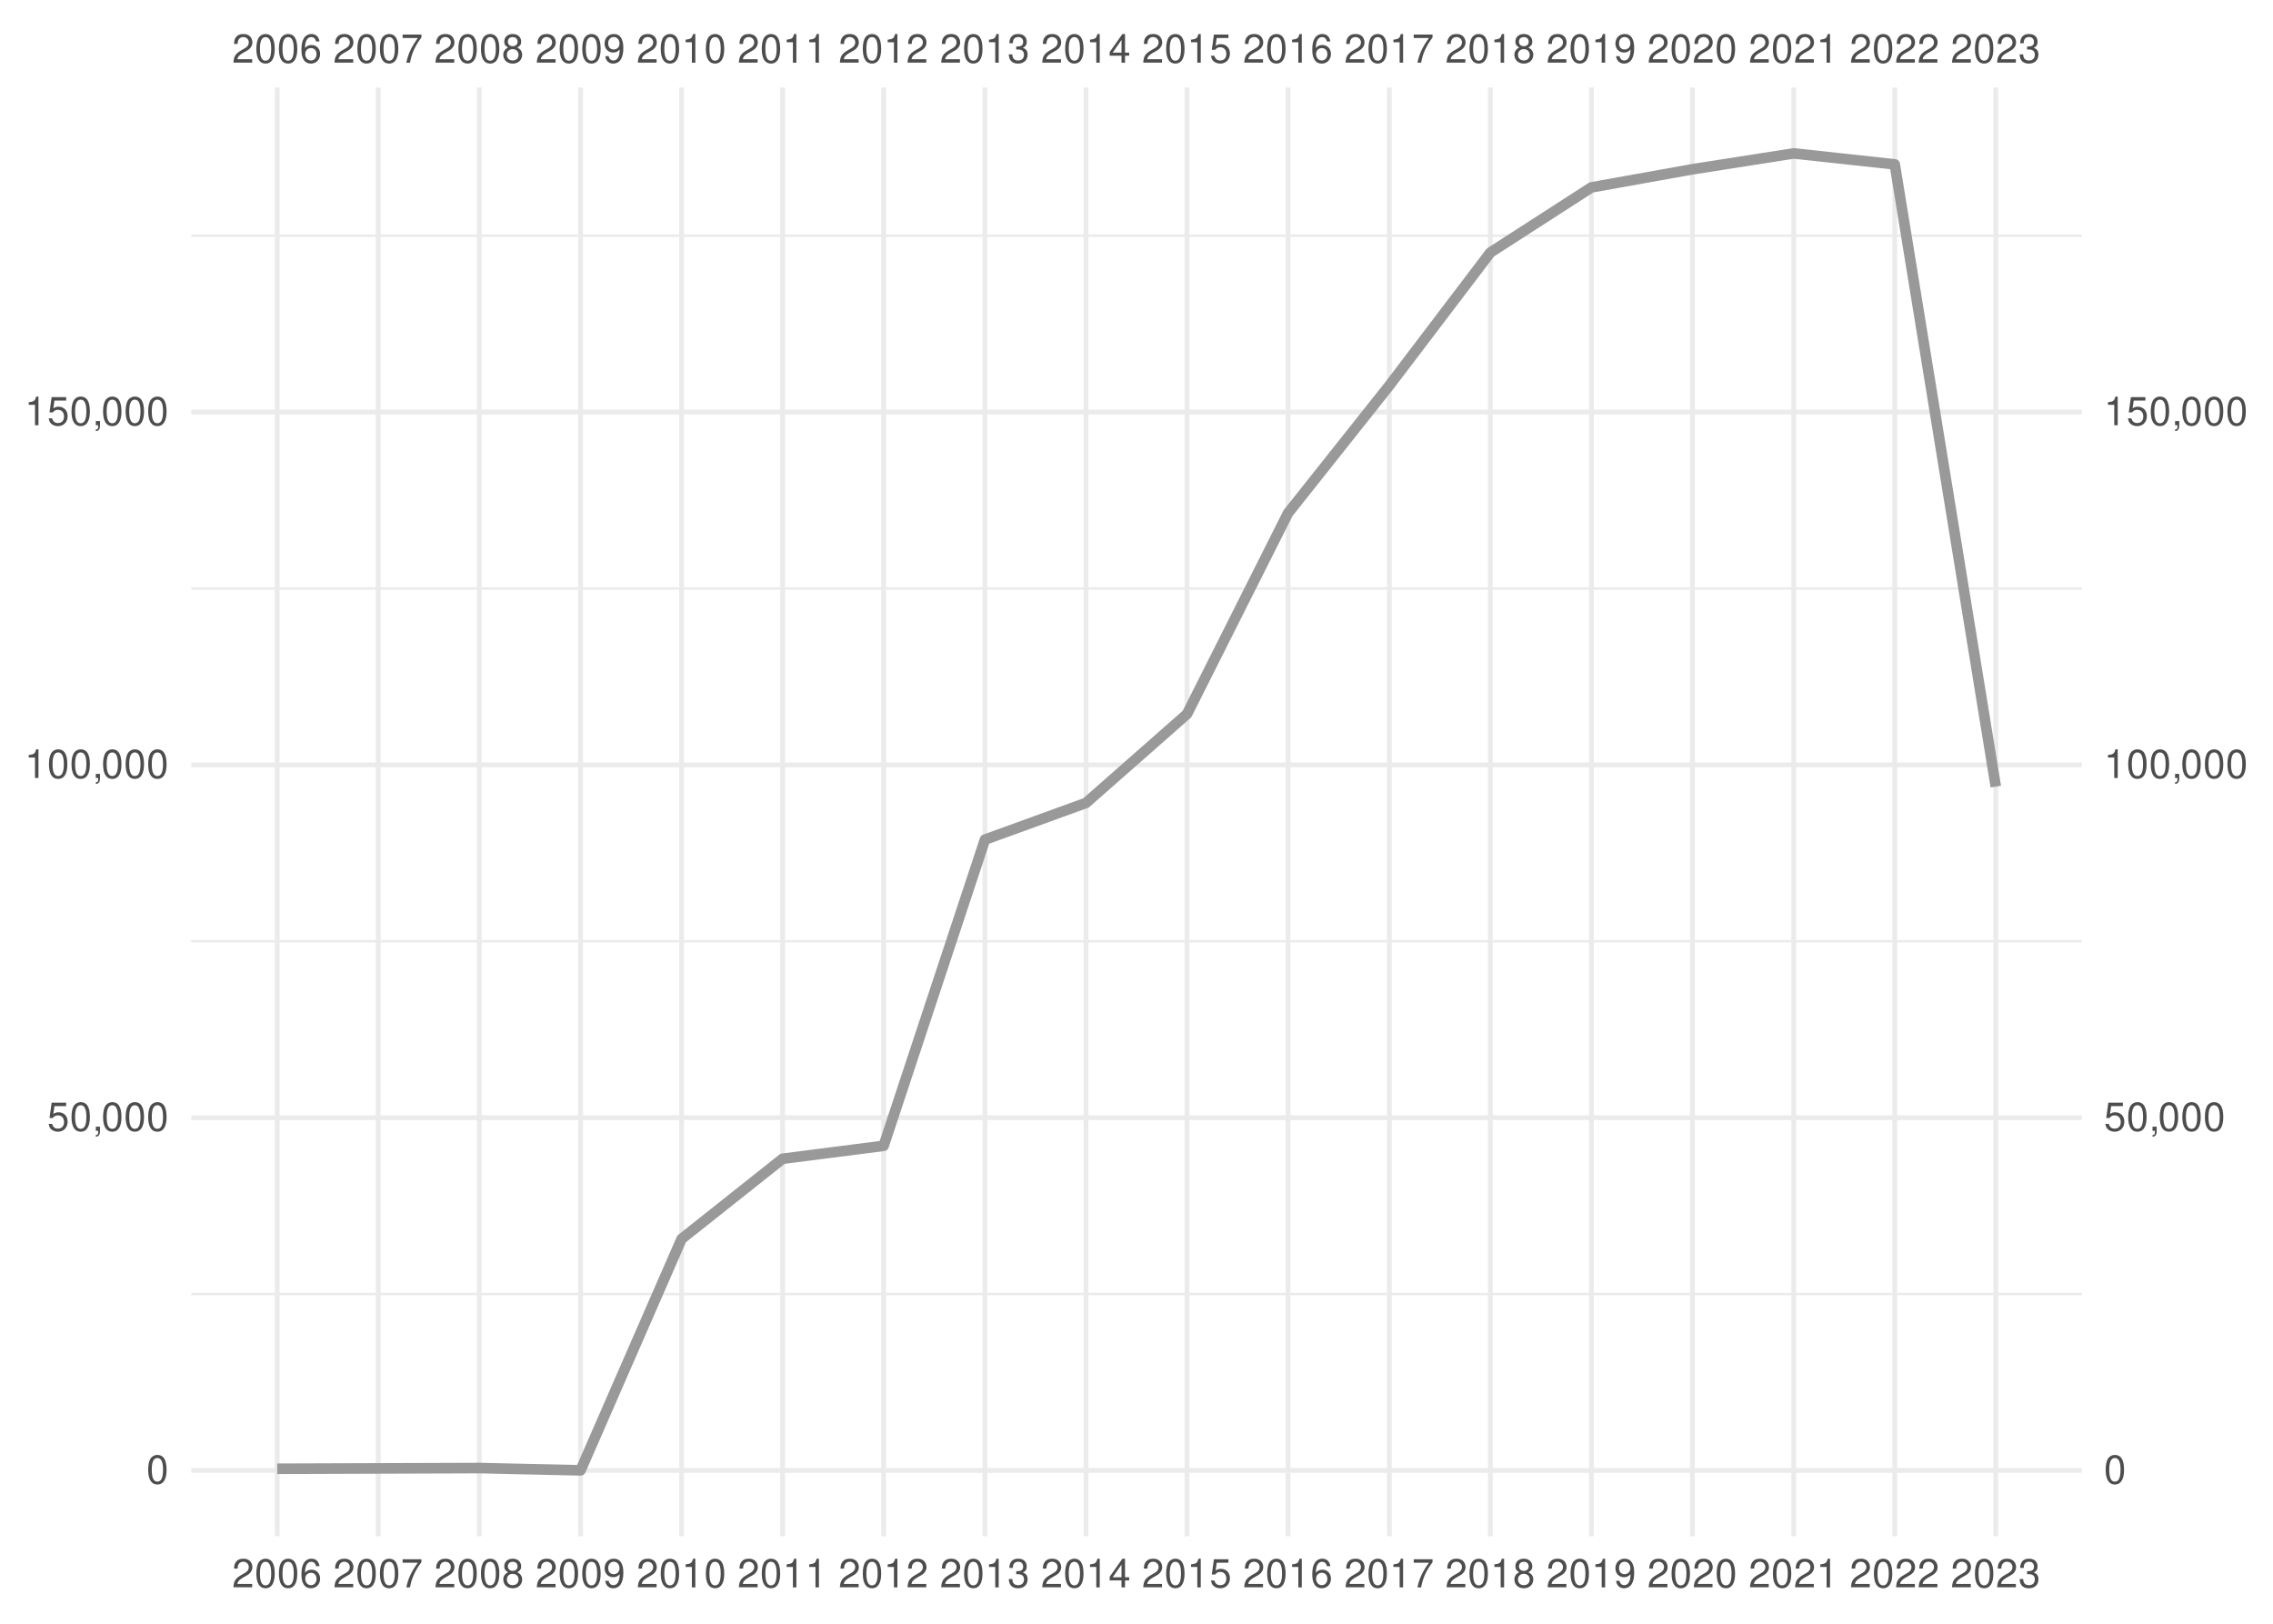
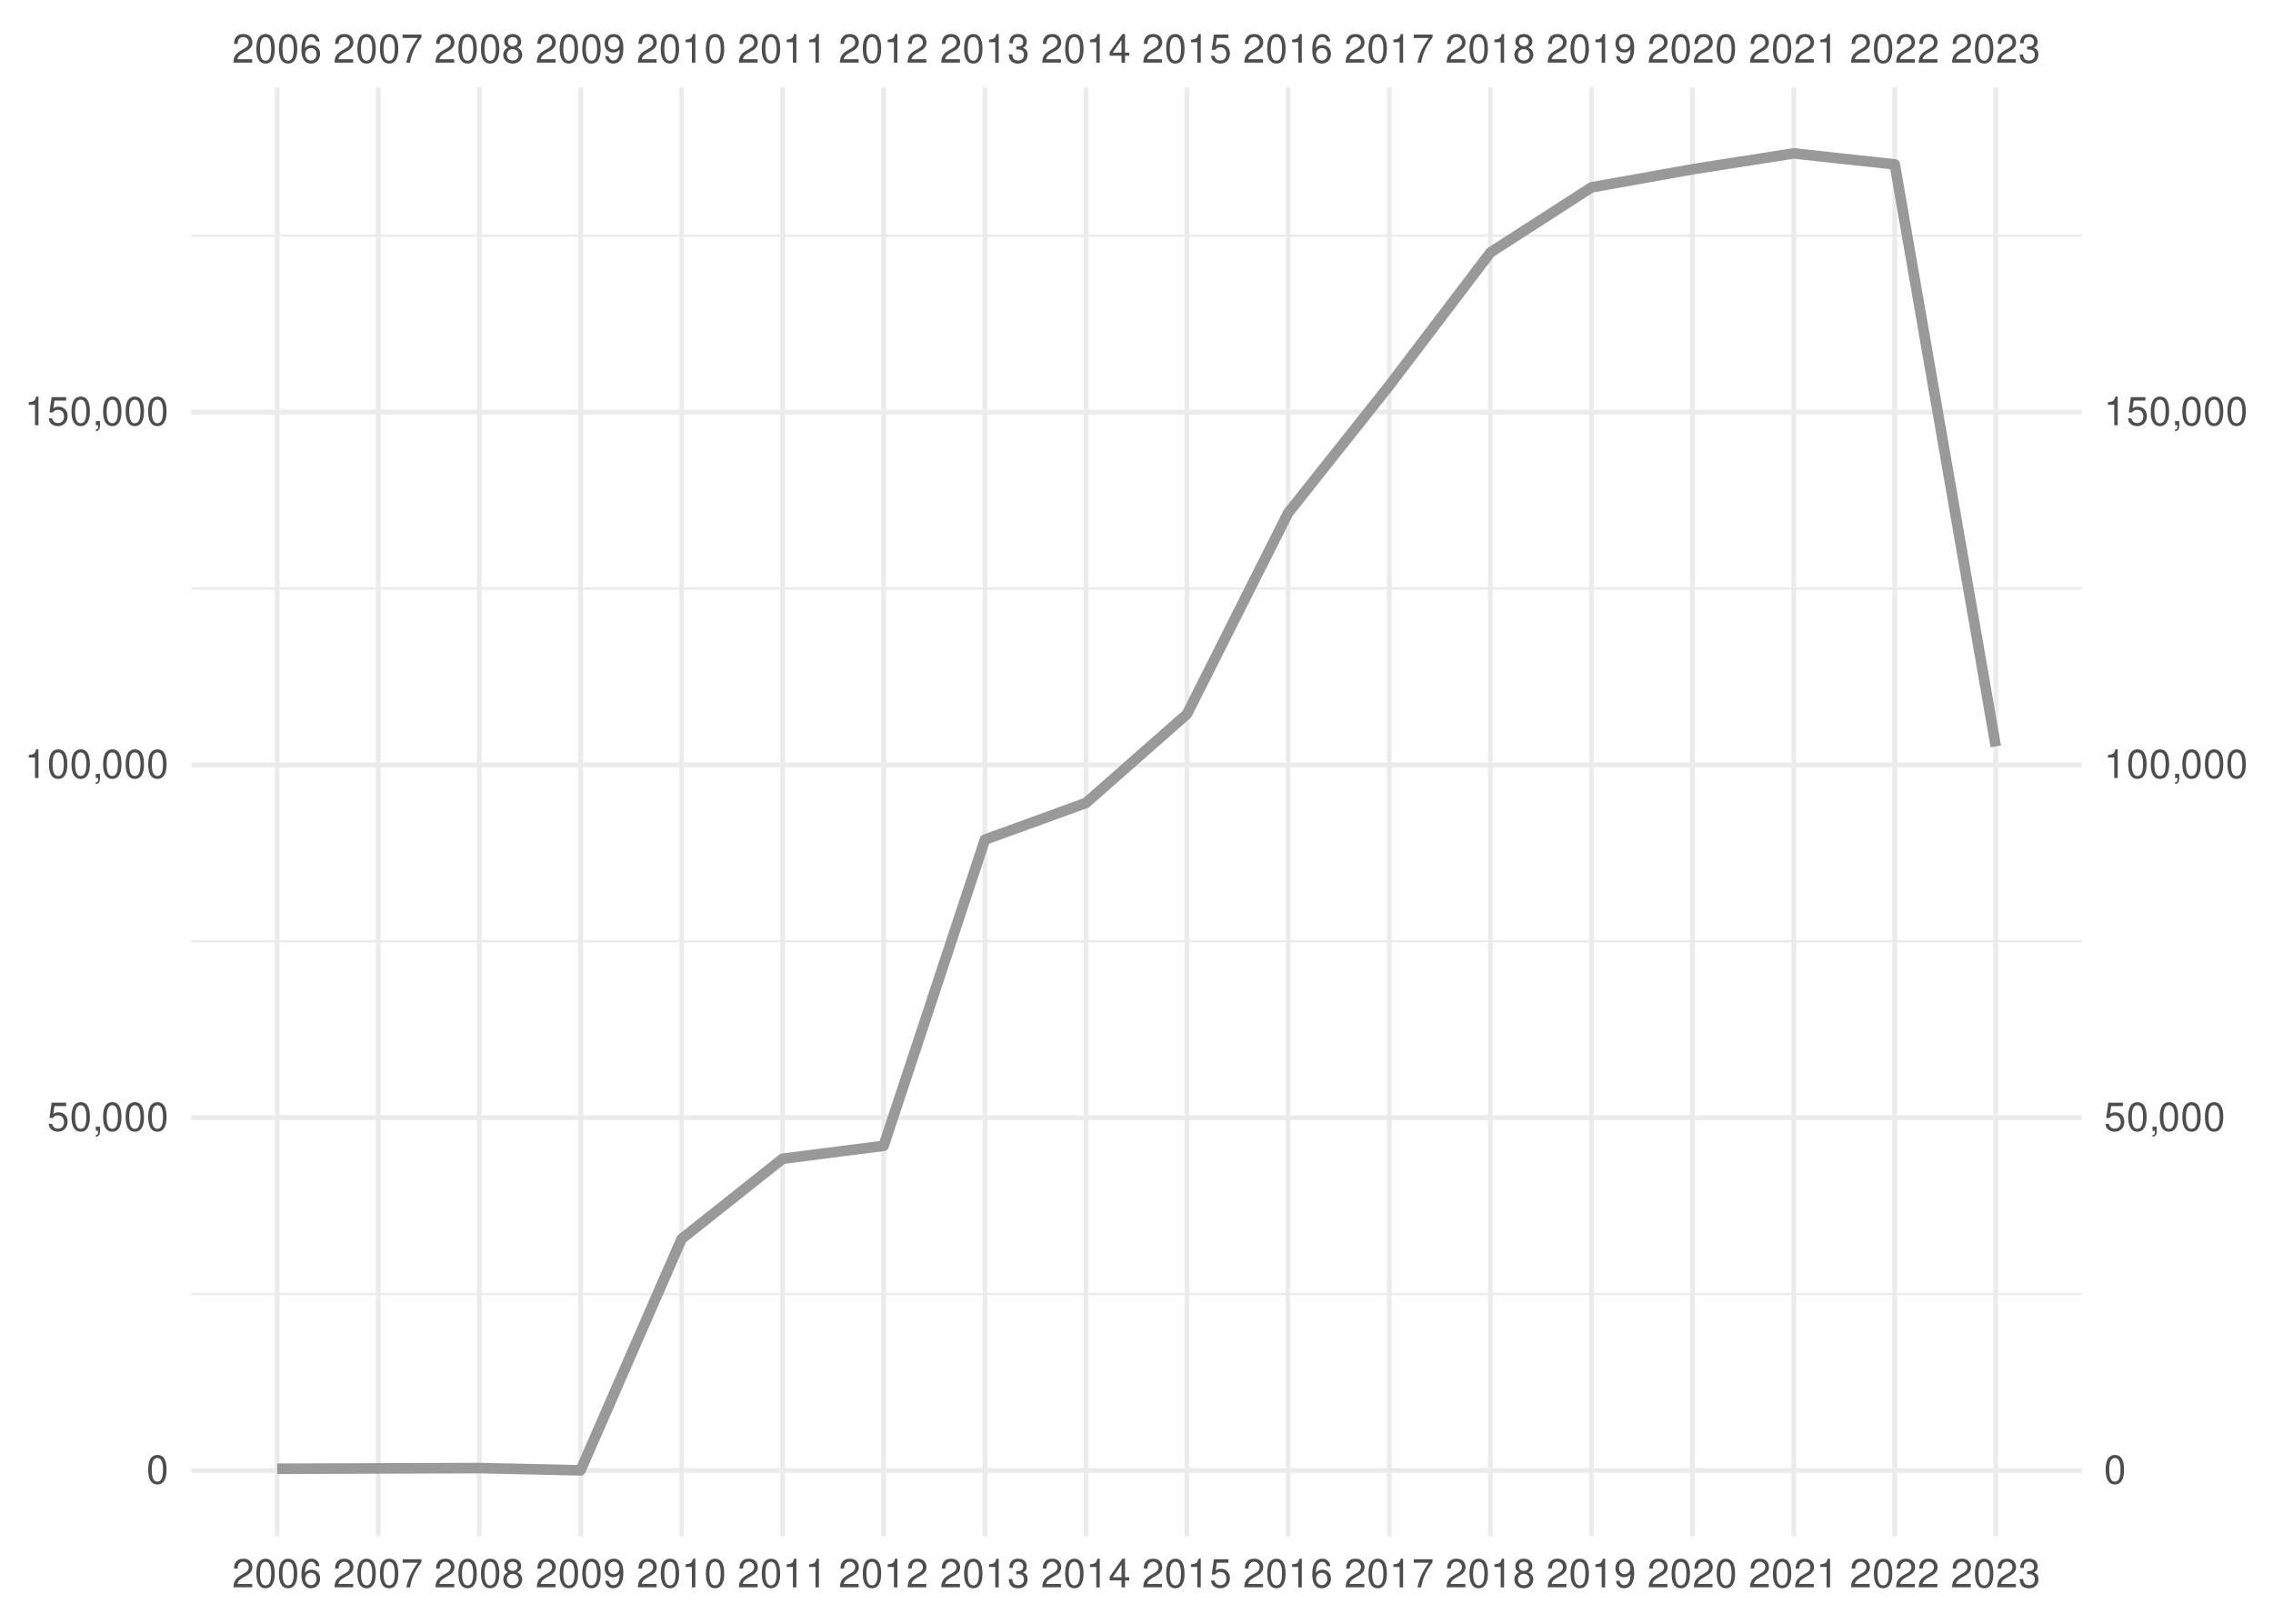
<svg xmlns="http://www.w3.org/2000/svg" xmlns:xlink="http://www.w3.org/1999/xlink" width="504pt" height="360pt" viewBox="0 0 504 360" version="1.1">
  <defs>
    <g>
      <symbol overflow="visible" id="glyph0-0">
        <path style="stroke:none;" d="" />
      </symbol>
      <symbol overflow="visible" id="glyph0-1">
        <path style="stroke:none;" d="M 4.453 -0.766 L 1.172 -0.766 C 1.25 -1.297 1.531 -1.625 2.297 -2.094 L 3.172 -2.594 C 4.047 -3.062 4.5 -3.719 4.5 -4.5 C 4.5 -5.031 4.281 -5.531 3.922 -5.875 C 3.547 -6.203 3.094 -6.359 2.5 -6.359 C 1.703 -6.359 1.125 -6.078 0.781 -5.531 C 0.547 -5.203 0.453 -4.797 0.438 -4.156 L 1.219 -4.156 C 1.234 -4.594 1.297 -4.844 1.406 -5.062 C 1.594 -5.438 2 -5.688 2.469 -5.688 C 3.172 -5.688 3.703 -5.172 3.703 -4.484 C 3.703 -3.969 3.406 -3.531 2.859 -3.219 L 2.047 -2.75 C 0.75 -2 0.375 -1.406 0.297 -0.016 L 4.453 -0.016 Z M 4.453 -0.766 " />
      </symbol>
      <symbol overflow="visible" id="glyph0-2">
        <path style="stroke:none;" d="M 2.422 -6.359 C 1.844 -6.359 1.312 -6.094 0.984 -5.672 C 0.578 -5.109 0.375 -4.25 0.375 -3.078 C 0.375 -0.938 1.078 0.203 2.422 0.203 C 3.734 0.203 4.453 -0.938 4.453 -3.031 C 4.453 -4.25 4.266 -5.078 3.859 -5.672 C 3.531 -6.109 3.016 -6.359 2.422 -6.359 Z M 2.422 -5.672 C 3.25 -5.672 3.672 -4.828 3.672 -3.094 C 3.672 -1.281 3.266 -0.438 2.406 -0.438 C 1.578 -0.438 1.172 -1.312 1.172 -3.062 C 1.172 -4.828 1.578 -5.672 2.422 -5.672 Z M 2.422 -5.672 " />
      </symbol>
      <symbol overflow="visible" id="glyph0-3">
        <path style="stroke:none;" d="M 4.375 -4.703 C 4.234 -5.75 3.562 -6.359 2.609 -6.359 C 1.922 -6.359 1.312 -6.031 0.938 -5.453 C 0.547 -4.828 0.375 -4.062 0.375 -2.906 C 0.375 -1.828 0.531 -1.156 0.906 -0.594 C 1.234 -0.078 1.781 0.203 2.469 0.203 C 3.656 0.203 4.516 -0.688 4.516 -1.922 C 4.516 -3.094 3.719 -3.922 2.609 -3.922 C 1.984 -3.922 1.5 -3.688 1.172 -3.234 C 1.172 -4.797 1.672 -5.672 2.562 -5.672 C 3.109 -5.672 3.484 -5.328 3.609 -4.703 Z M 2.5 -3.234 C 3.25 -3.234 3.719 -2.703 3.719 -1.859 C 3.719 -1.062 3.188 -0.484 2.484 -0.484 C 1.766 -0.484 1.219 -1.094 1.219 -1.906 C 1.219 -2.688 1.734 -3.234 2.5 -3.234 Z M 2.5 -3.234 " />
      </symbol>
      <symbol overflow="visible" id="glyph0-4">
        <path style="stroke:none;" d="M 4.578 -6.234 L 0.406 -6.234 L 0.406 -5.469 L 3.781 -5.469 C 2.281 -3.359 1.688 -2.047 1.219 0 L 2.047 0 C 2.391 -2 3.172 -3.719 4.578 -5.594 Z M 4.578 -6.234 " />
      </symbol>
      <symbol overflow="visible" id="glyph0-5">
        <path style="stroke:none;" d="M 3.438 -3.359 C 4.094 -3.75 4.297 -4.062 4.297 -4.656 C 4.297 -5.672 3.531 -6.359 2.422 -6.359 C 1.312 -6.359 0.547 -5.672 0.547 -4.672 C 0.547 -4.062 0.75 -3.75 1.391 -3.359 C 0.672 -2.984 0.328 -2.469 0.328 -1.766 C 0.328 -0.609 1.172 0.203 2.422 0.203 C 3.656 0.203 4.516 -0.609 4.516 -1.766 C 4.516 -2.469 4.156 -2.984 3.438 -3.359 Z M 2.422 -5.672 C 3.078 -5.672 3.5 -5.281 3.5 -4.641 C 3.5 -4.047 3.062 -3.656 2.422 -3.656 C 1.766 -3.656 1.344 -4.047 1.344 -4.656 C 1.344 -5.281 1.766 -5.672 2.422 -5.672 Z M 2.422 -3 C 3.188 -3 3.719 -2.484 3.719 -1.75 C 3.719 -0.984 3.203 -0.484 2.406 -0.484 C 1.641 -0.484 1.125 -1 1.125 -1.734 C 1.125 -2.5 1.641 -3 2.422 -3 Z M 2.422 -3 " />
      </symbol>
      <symbol overflow="visible" id="glyph0-6">
        <path style="stroke:none;" d="M 0.469 -1.453 C 0.609 -0.406 1.281 0.203 2.234 0.203 C 2.922 0.203 3.547 -0.125 3.922 -0.703 C 4.297 -1.328 4.484 -2.109 4.484 -3.25 C 4.484 -4.328 4.312 -5 3.953 -5.562 C 3.609 -6.094 3.062 -6.359 2.375 -6.359 C 1.188 -6.359 0.328 -5.469 0.328 -4.234 C 0.328 -3.062 1.125 -2.25 2.25 -2.25 C 2.844 -2.25 3.281 -2.453 3.672 -2.938 C 3.672 -1.359 3.172 -0.484 2.281 -0.484 C 1.734 -0.484 1.359 -0.828 1.234 -1.453 Z M 2.359 -5.688 C 3.094 -5.688 3.641 -5.078 3.641 -4.25 C 3.641 -3.469 3.109 -2.922 2.344 -2.922 C 1.594 -2.922 1.125 -3.453 1.125 -4.297 C 1.125 -5.109 1.641 -5.688 2.359 -5.688 Z M 2.359 -5.688 " />
      </symbol>
      <symbol overflow="visible" id="glyph0-7">
        <path style="stroke:none;" d="M 2.281 -4.531 L 2.281 0 L 3.047 0 L 3.047 -6.359 L 2.547 -6.359 C 2.266 -5.391 2.094 -5.25 0.891 -5.094 L 0.891 -4.531 Z M 2.281 -4.531 " />
      </symbol>
      <symbol overflow="visible" id="glyph0-8">
        <path style="stroke:none;" d="M 1.938 -2.922 L 2.359 -2.922 C 3.203 -2.922 3.656 -2.531 3.656 -1.766 C 3.656 -0.969 3.172 -0.484 2.375 -0.484 C 1.516 -0.484 1.109 -0.922 1.062 -1.844 L 0.281 -1.844 C 0.312 -1.344 0.406 -1 0.547 -0.719 C 0.875 -0.109 1.484 0.203 2.344 0.203 C 3.625 0.203 4.453 -0.578 4.453 -1.781 C 4.453 -2.594 4.141 -3.031 3.391 -3.297 C 3.969 -3.531 4.266 -3.969 4.266 -4.609 C 4.266 -5.703 3.547 -6.359 2.359 -6.359 C 1.109 -6.359 0.438 -5.656 0.406 -4.312 L 1.188 -4.312 C 1.203 -4.703 1.234 -4.922 1.328 -5.109 C 1.5 -5.469 1.891 -5.688 2.375 -5.688 C 3.062 -5.688 3.469 -5.266 3.469 -4.578 C 3.469 -4.141 3.312 -3.859 2.969 -3.719 C 2.766 -3.625 2.484 -3.594 1.938 -3.578 Z M 1.938 -2.922 " />
      </symbol>
      <symbol overflow="visible" id="glyph0-9">
        <path style="stroke:none;" d="M 2.875 -1.547 L 2.875 0 L 3.656 0 L 3.656 -1.547 L 4.578 -1.547 L 4.578 -2.234 L 3.656 -2.234 L 3.656 -6.359 L 3.078 -6.359 L 0.25 -2.359 L 0.25 -1.547 Z M 2.875 -2.234 L 0.922 -2.234 L 2.875 -5.047 Z M 2.875 -2.234 " />
      </symbol>
      <symbol overflow="visible" id="glyph0-10">
        <path style="stroke:none;" d="M 4.188 -6.234 L 0.969 -6.234 L 0.5 -2.844 L 1.219 -2.844 C 1.578 -3.266 1.875 -3.422 2.359 -3.422 C 3.203 -3.422 3.719 -2.844 3.719 -1.922 C 3.719 -1.031 3.203 -0.484 2.359 -0.484 C 1.688 -0.484 1.266 -0.828 1.078 -1.531 L 0.312 -1.531 C 0.406 -1.016 0.5 -0.781 0.688 -0.547 C 1.031 -0.078 1.672 0.203 2.375 0.203 C 3.641 0.203 4.516 -0.719 4.516 -2.031 C 4.516 -3.266 3.688 -4.109 2.5 -4.109 C 2.062 -4.109 1.703 -4 1.344 -3.734 L 1.594 -5.469 L 4.188 -5.469 Z M 4.188 -6.234 " />
      </symbol>
      <symbol overflow="visible" id="glyph0-11">
        <path style="stroke:none;" d="M 0.766 -0.922 L 0.766 0 L 1.297 0 L 1.297 0.156 C 1.297 0.766 1.172 0.938 0.766 0.953 L 0.766 1.297 C 1.344 1.312 1.688 0.891 1.688 0.141 L 1.688 -0.922 Z M 0.766 -0.922 " />
      </symbol>
    </g>
    <clipPath id="clip1">
      <path d="M 42.41 286 L 461.59 286 L 461.59 288 L 42.41 288 Z M 42.41 286 " />
    </clipPath>
    <clipPath id="clip2">
      <path d="M 42.41 208 L 461.59 208 L 461.59 209 L 42.41 209 Z M 42.41 208 " />
    </clipPath>
    <clipPath id="clip3">
      <path d="M 42.41 130 L 461.59 130 L 461.59 131 L 42.41 131 Z M 42.41 130 " />
    </clipPath>
    <clipPath id="clip4">
      <path d="M 42.41 51 L 461.59 51 L 461.59 53 L 42.41 53 Z M 42.41 51 " />
    </clipPath>
    <clipPath id="clip5">
      <path d="M 42.41 325 L 461.59 325 L 461.59 327 L 42.41 327 Z M 42.41 325 " />
    </clipPath>
    <clipPath id="clip6">
      <path d="M 42.41 247 L 461.59 247 L 461.59 249 L 42.41 249 Z M 42.41 247 " />
    </clipPath>
    <clipPath id="clip7">
      <path d="M 42.41 169 L 461.59 169 L 461.59 171 L 42.41 171 Z M 42.41 169 " />
    </clipPath>
    <clipPath id="clip8">
      <path d="M 42.41 90 L 461.59 90 L 461.59 92 L 42.41 92 Z M 42.41 90 " />
    </clipPath>
    <clipPath id="clip9">
      <path d="M 60 19.41 L 62 19.41 L 62 340.59 L 60 340.59 Z M 60 19.41 " />
    </clipPath>
    <clipPath id="clip10">
      <path d="M 83 19.41 L 85 19.41 L 85 340.59 L 83 340.59 Z M 83 19.41 " />
    </clipPath>
    <clipPath id="clip11">
      <path d="M 105 19.41 L 107 19.41 L 107 340.59 L 105 340.59 Z M 105 19.41 " />
    </clipPath>
    <clipPath id="clip12">
      <path d="M 128 19.41 L 130 19.41 L 130 340.59 L 128 340.59 Z M 128 19.41 " />
    </clipPath>
    <clipPath id="clip13">
      <path d="M 150 19.41 L 152 19.41 L 152 340.59 L 150 340.59 Z M 150 19.41 " />
    </clipPath>
    <clipPath id="clip14">
      <path d="M 173 19.41 L 175 19.41 L 175 340.59 L 173 340.59 Z M 173 19.41 " />
    </clipPath>
    <clipPath id="clip15">
      <path d="M 195 19.41 L 197 19.41 L 197 340.59 L 195 340.59 Z M 195 19.41 " />
    </clipPath>
    <clipPath id="clip16">
      <path d="M 217 19.41 L 219 19.41 L 219 340.59 L 217 340.59 Z M 217 19.41 " />
    </clipPath>
    <clipPath id="clip17">
      <path d="M 240 19.41 L 242 19.41 L 242 340.59 L 240 340.59 Z M 240 19.41 " />
    </clipPath>
    <clipPath id="clip18">
      <path d="M 262 19.41 L 264 19.41 L 264 340.59 L 262 340.59 Z M 262 19.41 " />
    </clipPath>
    <clipPath id="clip19">
      <path d="M 285 19.41 L 287 19.41 L 287 340.59 L 285 340.59 Z M 285 19.41 " />
    </clipPath>
    <clipPath id="clip20">
      <path d="M 307 19.41 L 309 19.41 L 309 340.59 L 307 340.59 Z M 307 19.41 " />
    </clipPath>
    <clipPath id="clip21">
      <path d="M 329 19.41 L 331 19.41 L 331 340.59 L 329 340.59 Z M 329 19.41 " />
    </clipPath>
    <clipPath id="clip22">
      <path d="M 352 19.41 L 354 19.41 L 354 340.59 L 352 340.59 Z M 352 19.41 " />
    </clipPath>
    <clipPath id="clip23">
      <path d="M 374 19.41 L 376 19.41 L 376 340.59 L 374 340.59 Z M 374 19.41 " />
    </clipPath>
    <clipPath id="clip24">
      <path d="M 397 19.41 L 399 19.41 L 399 340.59 L 397 340.59 Z M 397 19.41 " />
    </clipPath>
    <clipPath id="clip25">
      <path d="M 419 19.41 L 421 19.41 L 421 340.59 L 419 340.59 Z M 419 19.41 " />
    </clipPath>
    <clipPath id="clip26">
      <path d="M 442 19.41 L 444 19.41 L 444 340.59 L 442 340.59 Z M 442 19.41 " />
    </clipPath>
  </defs>
  <g id="surface41">
    <rect x="0" y="0" width="504" height="360" style="fill:rgb(100%,100%,100%);fill-opacity:1;stroke:none;" />
    <g clip-path="url(#clip1)" clip-rule="nonzero">
      <path style="fill:none;stroke-width:0.533;stroke-linecap:butt;stroke-linejoin:round;stroke:rgb(92.157%,92.157%,92.157%);stroke-opacity:1;stroke-miterlimit:10;" d="M 42.41 286.902 L 461.59 286.902 " />
    </g>
    <g clip-path="url(#clip2)" clip-rule="nonzero">
      <path style="fill:none;stroke-width:0.533;stroke-linecap:butt;stroke-linejoin:round;stroke:rgb(92.157%,92.157%,92.157%);stroke-opacity:1;stroke-miterlimit:10;" d="M 42.41 208.688 L 461.59 208.688 " />
    </g>
    <g clip-path="url(#clip3)" clip-rule="nonzero">
      <path style="fill:none;stroke-width:0.533;stroke-linecap:butt;stroke-linejoin:round;stroke:rgb(92.157%,92.157%,92.157%);stroke-opacity:1;stroke-miterlimit:10;" d="M 42.41 130.473 L 461.59 130.473 " />
    </g>
    <g clip-path="url(#clip4)" clip-rule="nonzero">
      <path style="fill:none;stroke-width:0.533;stroke-linecap:butt;stroke-linejoin:round;stroke:rgb(92.157%,92.157%,92.157%);stroke-opacity:1;stroke-miterlimit:10;" d="M 42.41 52.258 L 461.59 52.258 " />
    </g>
    <g clip-path="url(#clip5)" clip-rule="nonzero">
      <path style="fill:none;stroke-width:1.067;stroke-linecap:butt;stroke-linejoin:round;stroke:rgb(92.157%,92.157%,92.157%);stroke-opacity:1;stroke-miterlimit:10;" d="M 42.41 326.012 L 461.59 326.012 " />
    </g>
    <g clip-path="url(#clip6)" clip-rule="nonzero">
      <path style="fill:none;stroke-width:1.067;stroke-linecap:butt;stroke-linejoin:round;stroke:rgb(92.157%,92.157%,92.157%);stroke-opacity:1;stroke-miterlimit:10;" d="M 42.41 247.797 L 461.59 247.797 " />
    </g>
    <g clip-path="url(#clip7)" clip-rule="nonzero">
      <path style="fill:none;stroke-width:1.067;stroke-linecap:butt;stroke-linejoin:round;stroke:rgb(92.157%,92.157%,92.157%);stroke-opacity:1;stroke-miterlimit:10;" d="M 42.41 169.578 L 461.59 169.578 " />
    </g>
    <g clip-path="url(#clip8)" clip-rule="nonzero">
      <path style="fill:none;stroke-width:1.067;stroke-linecap:butt;stroke-linejoin:round;stroke:rgb(92.157%,92.157%,92.157%);stroke-opacity:1;stroke-miterlimit:10;" d="M 42.41 91.363 L 461.59 91.363 " />
    </g>
    <g clip-path="url(#clip9)" clip-rule="nonzero">
      <path style="fill:none;stroke-width:1.067;stroke-linecap:butt;stroke-linejoin:round;stroke:rgb(92.157%,92.157%,92.157%);stroke-opacity:1;stroke-miterlimit:10;" d="M 61.465 340.59 L 61.465 19.41 " />
    </g>
    <g clip-path="url(#clip10)" clip-rule="nonzero">
      <path style="fill:none;stroke-width:1.067;stroke-linecap:butt;stroke-linejoin:round;stroke:rgb(92.157%,92.157%,92.157%);stroke-opacity:1;stroke-miterlimit:10;" d="M 83.867 340.59 L 83.867 19.41 " />
    </g>
    <g clip-path="url(#clip11)" clip-rule="nonzero">
      <path style="fill:none;stroke-width:1.067;stroke-linecap:butt;stroke-linejoin:round;stroke:rgb(92.157%,92.157%,92.157%);stroke-opacity:1;stroke-miterlimit:10;" d="M 106.266 340.59 L 106.266 19.41 " />
    </g>
    <g clip-path="url(#clip12)" clip-rule="nonzero">
      <path style="fill:none;stroke-width:1.067;stroke-linecap:butt;stroke-linejoin:round;stroke:rgb(92.157%,92.157%,92.157%);stroke-opacity:1;stroke-miterlimit:10;" d="M 128.73 340.59 L 128.73 19.41 " />
    </g>
    <g clip-path="url(#clip13)" clip-rule="nonzero">
      <path style="fill:none;stroke-width:1.067;stroke-linecap:butt;stroke-linejoin:round;stroke:rgb(92.157%,92.157%,92.157%);stroke-opacity:1;stroke-miterlimit:10;" d="M 151.133 340.59 L 151.133 19.41 " />
    </g>
    <g clip-path="url(#clip14)" clip-rule="nonzero">
      <path style="fill:none;stroke-width:1.067;stroke-linecap:butt;stroke-linejoin:round;stroke:rgb(92.157%,92.157%,92.157%);stroke-opacity:1;stroke-miterlimit:10;" d="M 173.535 340.59 L 173.535 19.41 " />
    </g>
    <g clip-path="url(#clip15)" clip-rule="nonzero">
      <path style="fill:none;stroke-width:1.067;stroke-linecap:butt;stroke-linejoin:round;stroke:rgb(92.157%,92.157%,92.157%);stroke-opacity:1;stroke-miterlimit:10;" d="M 195.934 340.59 L 195.934 19.41 " />
    </g>
    <g clip-path="url(#clip16)" clip-rule="nonzero">
      <path style="fill:none;stroke-width:1.067;stroke-linecap:butt;stroke-linejoin:round;stroke:rgb(92.157%,92.157%,92.157%);stroke-opacity:1;stroke-miterlimit:10;" d="M 218.398 340.59 L 218.398 19.41 " />
    </g>
    <g clip-path="url(#clip17)" clip-rule="nonzero">
      <path style="fill:none;stroke-width:1.067;stroke-linecap:butt;stroke-linejoin:round;stroke:rgb(92.157%,92.157%,92.157%);stroke-opacity:1;stroke-miterlimit:10;" d="M 240.801 340.59 L 240.801 19.41 " />
    </g>
    <g clip-path="url(#clip18)" clip-rule="nonzero">
      <path style="fill:none;stroke-width:1.067;stroke-linecap:butt;stroke-linejoin:round;stroke:rgb(92.157%,92.157%,92.157%);stroke-opacity:1;stroke-miterlimit:10;" d="M 263.199 340.59 L 263.199 19.41 " />
    </g>
    <g clip-path="url(#clip19)" clip-rule="nonzero">
      <path style="fill:none;stroke-width:1.067;stroke-linecap:butt;stroke-linejoin:round;stroke:rgb(92.157%,92.157%,92.157%);stroke-opacity:1;stroke-miterlimit:10;" d="M 285.602 340.59 L 285.602 19.41 " />
    </g>
    <g clip-path="url(#clip20)" clip-rule="nonzero">
      <path style="fill:none;stroke-width:1.067;stroke-linecap:butt;stroke-linejoin:round;stroke:rgb(92.157%,92.157%,92.157%);stroke-opacity:1;stroke-miterlimit:10;" d="M 308.066 340.59 L 308.066 19.41 " />
    </g>
    <g clip-path="url(#clip21)" clip-rule="nonzero">
      <path style="fill:none;stroke-width:1.067;stroke-linecap:butt;stroke-linejoin:round;stroke:rgb(92.157%,92.157%,92.157%);stroke-opacity:1;stroke-miterlimit:10;" d="M 330.465 340.59 L 330.465 19.41 " />
    </g>
    <g clip-path="url(#clip22)" clip-rule="nonzero">
      <path style="fill:none;stroke-width:1.067;stroke-linecap:butt;stroke-linejoin:round;stroke:rgb(92.157%,92.157%,92.157%);stroke-opacity:1;stroke-miterlimit:10;" d="M 352.867 340.59 L 352.867 19.41 " />
    </g>
    <g clip-path="url(#clip23)" clip-rule="nonzero">
      <path style="fill:none;stroke-width:1.067;stroke-linecap:butt;stroke-linejoin:round;stroke:rgb(92.157%,92.157%,92.157%);stroke-opacity:1;stroke-miterlimit:10;" d="M 375.27 340.59 L 375.27 19.41 " />
    </g>
    <g clip-path="url(#clip24)" clip-rule="nonzero">
      <path style="fill:none;stroke-width:1.067;stroke-linecap:butt;stroke-linejoin:round;stroke:rgb(92.157%,92.157%,92.157%);stroke-opacity:1;stroke-miterlimit:10;" d="M 397.734 340.59 L 397.734 19.41 " />
    </g>
    <g clip-path="url(#clip25)" clip-rule="nonzero">
      <path style="fill:none;stroke-width:1.067;stroke-linecap:butt;stroke-linejoin:round;stroke:rgb(92.157%,92.157%,92.157%);stroke-opacity:1;stroke-miterlimit:10;" d="M 420.133 340.59 L 420.133 19.41 " />
    </g>
    <g clip-path="url(#clip26)" clip-rule="nonzero">
      <path style="fill:none;stroke-width:1.067;stroke-linecap:butt;stroke-linejoin:round;stroke:rgb(92.157%,92.157%,92.157%);stroke-opacity:1;stroke-miterlimit:10;" d="M 442.535 340.59 L 442.535 19.41 " />
    </g>
-     <path style="fill:none;stroke-width:2.347;stroke-linecap:butt;stroke-linejoin:round;stroke:rgb(60%,60%,60%);stroke-opacity:1;stroke-miterlimit:10;" d="M 61.465 325.637 L 106.266 325.484 L 128.73 325.988 L 151.133 274.68 L 173.535 256.906 L 195.934 254.039 L 218.398 186.152 L 240.801 178.02 L 263.199 158.309 L 285.602 113.762 L 308.066 85.469 L 330.465 55.988 L 352.867 41.547 L 375.27 37.531 L 397.734 34.012 L 420.133 36.445 L 442.535 174.398 " />
+     <path style="fill:none;stroke-width:2.347;stroke-linecap:butt;stroke-linejoin:round;stroke:rgb(60%,60%,60%);stroke-opacity:1;stroke-miterlimit:10;" d="M 61.465 325.637 L 106.266 325.484 L 128.73 325.988 L 151.133 274.68 L 173.535 256.906 L 195.934 254.039 L 218.398 186.152 L 240.801 178.02 L 263.199 158.309 L 285.602 113.762 L 308.066 85.469 L 330.465 55.988 L 352.867 41.547 L 375.27 37.531 L 397.734 34.012 L 420.133 36.445 L 442.535 165.484 " />
    <g style="fill:rgb(30.196%,30.196%,30.196%);fill-opacity:1;">
      <use xlink:href="#glyph0-1" x="51.465" y="13.896" />
      <use xlink:href="#glyph0-2" x="56.465" y="13.896" />
      <use xlink:href="#glyph0-2" x="61.465" y="13.896" />
      <use xlink:href="#glyph0-3" x="66.465" y="13.896" />
    </g>
    <g style="fill:rgb(30.196%,30.196%,30.196%);fill-opacity:1;">
      <use xlink:href="#glyph0-1" x="73.867" y="13.896" />
      <use xlink:href="#glyph0-2" x="78.867" y="13.896" />
      <use xlink:href="#glyph0-2" x="83.867" y="13.896" />
      <use xlink:href="#glyph0-4" x="88.867" y="13.896" />
    </g>
    <g style="fill:rgb(30.196%,30.196%,30.196%);fill-opacity:1;">
      <use xlink:href="#glyph0-1" x="96.266" y="13.896" />
      <use xlink:href="#glyph0-2" x="101.266" y="13.896" />
      <use xlink:href="#glyph0-2" x="106.266" y="13.896" />
      <use xlink:href="#glyph0-5" x="111.266" y="13.896" />
    </g>
    <g style="fill:rgb(30.196%,30.196%,30.196%);fill-opacity:1;">
      <use xlink:href="#glyph0-1" x="118.73" y="13.896" />
      <use xlink:href="#glyph0-2" x="123.73" y="13.896" />
      <use xlink:href="#glyph0-2" x="128.73" y="13.896" />
      <use xlink:href="#glyph0-6" x="133.73" y="13.896" />
    </g>
    <g style="fill:rgb(30.196%,30.196%,30.196%);fill-opacity:1;">
      <use xlink:href="#glyph0-1" x="141.133" y="13.896" />
      <use xlink:href="#glyph0-2" x="146.133" y="13.896" />
      <use xlink:href="#glyph0-7" x="151.133" y="13.896" />
      <use xlink:href="#glyph0-2" x="156.133" y="13.896" />
    </g>
    <g style="fill:rgb(30.196%,30.196%,30.196%);fill-opacity:1;">
      <use xlink:href="#glyph0-1" x="163.535" y="13.896" />
      <use xlink:href="#glyph0-2" x="168.535" y="13.896" />
      <use xlink:href="#glyph0-7" x="173.535" y="13.896" />
      <use xlink:href="#glyph0-7" x="178.535" y="13.896" />
    </g>
    <g style="fill:rgb(30.196%,30.196%,30.196%);fill-opacity:1;">
      <use xlink:href="#glyph0-1" x="185.934" y="13.896" />
      <use xlink:href="#glyph0-2" x="190.934" y="13.896" />
      <use xlink:href="#glyph0-7" x="195.934" y="13.896" />
      <use xlink:href="#glyph0-1" x="200.934" y="13.896" />
    </g>
    <g style="fill:rgb(30.196%,30.196%,30.196%);fill-opacity:1;">
      <use xlink:href="#glyph0-1" x="208.398" y="13.896" />
      <use xlink:href="#glyph0-2" x="213.398" y="13.896" />
      <use xlink:href="#glyph0-7" x="218.398" y="13.896" />
      <use xlink:href="#glyph0-8" x="223.398" y="13.896" />
    </g>
    <g style="fill:rgb(30.196%,30.196%,30.196%);fill-opacity:1;">
      <use xlink:href="#glyph0-1" x="230.801" y="13.896" />
      <use xlink:href="#glyph0-2" x="235.801" y="13.896" />
      <use xlink:href="#glyph0-7" x="240.801" y="13.896" />
      <use xlink:href="#glyph0-9" x="245.801" y="13.896" />
    </g>
    <g style="fill:rgb(30.196%,30.196%,30.196%);fill-opacity:1;">
      <use xlink:href="#glyph0-1" x="253.199" y="13.896" />
      <use xlink:href="#glyph0-2" x="258.199" y="13.896" />
      <use xlink:href="#glyph0-7" x="263.199" y="13.896" />
      <use xlink:href="#glyph0-10" x="268.199" y="13.896" />
    </g>
    <g style="fill:rgb(30.196%,30.196%,30.196%);fill-opacity:1;">
      <use xlink:href="#glyph0-1" x="275.602" y="13.896" />
      <use xlink:href="#glyph0-2" x="280.602" y="13.896" />
      <use xlink:href="#glyph0-7" x="285.602" y="13.896" />
      <use xlink:href="#glyph0-3" x="290.602" y="13.896" />
    </g>
    <g style="fill:rgb(30.196%,30.196%,30.196%);fill-opacity:1;">
      <use xlink:href="#glyph0-1" x="298.066" y="13.896" />
      <use xlink:href="#glyph0-2" x="303.066" y="13.896" />
      <use xlink:href="#glyph0-7" x="308.066" y="13.896" />
      <use xlink:href="#glyph0-4" x="313.066" y="13.896" />
    </g>
    <g style="fill:rgb(30.196%,30.196%,30.196%);fill-opacity:1;">
      <use xlink:href="#glyph0-1" x="320.465" y="13.896" />
      <use xlink:href="#glyph0-2" x="325.465" y="13.896" />
      <use xlink:href="#glyph0-7" x="330.465" y="13.896" />
      <use xlink:href="#glyph0-5" x="335.465" y="13.896" />
    </g>
    <g style="fill:rgb(30.196%,30.196%,30.196%);fill-opacity:1;">
      <use xlink:href="#glyph0-1" x="342.867" y="13.896" />
      <use xlink:href="#glyph0-2" x="347.867" y="13.896" />
      <use xlink:href="#glyph0-7" x="352.867" y="13.896" />
      <use xlink:href="#glyph0-6" x="357.867" y="13.896" />
    </g>
    <g style="fill:rgb(30.196%,30.196%,30.196%);fill-opacity:1;">
      <use xlink:href="#glyph0-1" x="365.27" y="13.896" />
      <use xlink:href="#glyph0-2" x="370.27" y="13.896" />
      <use xlink:href="#glyph0-1" x="375.27" y="13.896" />
      <use xlink:href="#glyph0-2" x="380.27" y="13.896" />
    </g>
    <g style="fill:rgb(30.196%,30.196%,30.196%);fill-opacity:1;">
      <use xlink:href="#glyph0-1" x="387.734" y="13.896" />
      <use xlink:href="#glyph0-2" x="392.734" y="13.896" />
      <use xlink:href="#glyph0-1" x="397.734" y="13.896" />
      <use xlink:href="#glyph0-7" x="402.734" y="13.896" />
    </g>
    <g style="fill:rgb(30.196%,30.196%,30.196%);fill-opacity:1;">
      <use xlink:href="#glyph0-1" x="410.133" y="13.896" />
      <use xlink:href="#glyph0-2" x="415.133" y="13.896" />
      <use xlink:href="#glyph0-1" x="420.133" y="13.896" />
      <use xlink:href="#glyph0-1" x="425.133" y="13.896" />
    </g>
    <g style="fill:rgb(30.196%,30.196%,30.196%);fill-opacity:1;">
      <use xlink:href="#glyph0-1" x="432.535" y="13.896" />
      <use xlink:href="#glyph0-2" x="437.535" y="13.896" />
      <use xlink:href="#glyph0-1" x="442.535" y="13.896" />
      <use xlink:href="#glyph0-8" x="447.535" y="13.896" />
    </g>
    <g style="fill:rgb(30.196%,30.196%,30.196%);fill-opacity:1;">
      <use xlink:href="#glyph0-2" x="32.48" y="328.927" />
    </g>
    <g style="fill:rgb(30.196%,30.196%,30.196%);fill-opacity:1;">
      <use xlink:href="#glyph0-10" x="10.48" y="250.712" />
      <use xlink:href="#glyph0-2" x="15.48" y="250.712" />
      <use xlink:href="#glyph0-11" x="20.48" y="250.712" />
      <use xlink:href="#glyph0-2" x="22.48" y="250.712" />
      <use xlink:href="#glyph0-2" x="27.48" y="250.712" />
      <use xlink:href="#glyph0-2" x="32.48" y="250.712" />
    </g>
    <g style="fill:rgb(30.196%,30.196%,30.196%);fill-opacity:1;">
      <use xlink:href="#glyph0-7" x="5.48" y="172.493" />
      <use xlink:href="#glyph0-2" x="10.48" y="172.493" />
      <use xlink:href="#glyph0-2" x="15.48" y="172.493" />
      <use xlink:href="#glyph0-11" x="20.48" y="172.493" />
      <use xlink:href="#glyph0-2" x="22.48" y="172.493" />
      <use xlink:href="#glyph0-2" x="27.48" y="172.493" />
      <use xlink:href="#glyph0-2" x="32.48" y="172.493" />
    </g>
    <g style="fill:rgb(30.196%,30.196%,30.196%);fill-opacity:1;">
      <use xlink:href="#glyph0-7" x="5.48" y="94.278" />
      <use xlink:href="#glyph0-10" x="10.48" y="94.278" />
      <use xlink:href="#glyph0-2" x="15.48" y="94.278" />
      <use xlink:href="#glyph0-11" x="20.48" y="94.278" />
      <use xlink:href="#glyph0-2" x="22.48" y="94.278" />
      <use xlink:href="#glyph0-2" x="27.48" y="94.278" />
      <use xlink:href="#glyph0-2" x="32.48" y="94.278" />
    </g>
    <g style="fill:rgb(30.196%,30.196%,30.196%);fill-opacity:1;">
      <use xlink:href="#glyph0-2" x="466.52" y="328.927" />
    </g>
    <g style="fill:rgb(30.196%,30.196%,30.196%);fill-opacity:1;">
      <use xlink:href="#glyph0-10" x="466.52" y="250.712" />
      <use xlink:href="#glyph0-2" x="471.52" y="250.712" />
      <use xlink:href="#glyph0-11" x="476.52" y="250.712" />
      <use xlink:href="#glyph0-2" x="478.52" y="250.712" />
      <use xlink:href="#glyph0-2" x="483.52" y="250.712" />
      <use xlink:href="#glyph0-2" x="488.52" y="250.712" />
    </g>
    <g style="fill:rgb(30.196%,30.196%,30.196%);fill-opacity:1;">
      <use xlink:href="#glyph0-7" x="466.52" y="172.493" />
      <use xlink:href="#glyph0-2" x="471.52" y="172.493" />
      <use xlink:href="#glyph0-2" x="476.52" y="172.493" />
      <use xlink:href="#glyph0-11" x="481.52" y="172.493" />
      <use xlink:href="#glyph0-2" x="483.52" y="172.493" />
      <use xlink:href="#glyph0-2" x="488.52" y="172.493" />
      <use xlink:href="#glyph0-2" x="493.52" y="172.493" />
    </g>
    <g style="fill:rgb(30.196%,30.196%,30.196%);fill-opacity:1;">
      <use xlink:href="#glyph0-7" x="466.52" y="94.278" />
      <use xlink:href="#glyph0-10" x="471.52" y="94.278" />
      <use xlink:href="#glyph0-2" x="476.52" y="94.278" />
      <use xlink:href="#glyph0-11" x="481.52" y="94.278" />
      <use xlink:href="#glyph0-2" x="483.52" y="94.278" />
      <use xlink:href="#glyph0-2" x="488.52" y="94.278" />
      <use xlink:href="#glyph0-2" x="493.52" y="94.278" />
    </g>
    <g style="fill:rgb(30.196%,30.196%,30.196%);fill-opacity:1;">
      <use xlink:href="#glyph0-1" x="51.465" y="351.935" />
      <use xlink:href="#glyph0-2" x="56.465" y="351.935" />
      <use xlink:href="#glyph0-2" x="61.465" y="351.935" />
      <use xlink:href="#glyph0-3" x="66.465" y="351.935" />
    </g>
    <g style="fill:rgb(30.196%,30.196%,30.196%);fill-opacity:1;">
      <use xlink:href="#glyph0-1" x="73.867" y="351.935" />
      <use xlink:href="#glyph0-2" x="78.867" y="351.935" />
      <use xlink:href="#glyph0-2" x="83.867" y="351.935" />
      <use xlink:href="#glyph0-4" x="88.867" y="351.935" />
    </g>
    <g style="fill:rgb(30.196%,30.196%,30.196%);fill-opacity:1;">
      <use xlink:href="#glyph0-1" x="96.266" y="351.935" />
      <use xlink:href="#glyph0-2" x="101.266" y="351.935" />
      <use xlink:href="#glyph0-2" x="106.266" y="351.935" />
      <use xlink:href="#glyph0-5" x="111.266" y="351.935" />
    </g>
    <g style="fill:rgb(30.196%,30.196%,30.196%);fill-opacity:1;">
      <use xlink:href="#glyph0-1" x="118.73" y="351.935" />
      <use xlink:href="#glyph0-2" x="123.73" y="351.935" />
      <use xlink:href="#glyph0-2" x="128.73" y="351.935" />
      <use xlink:href="#glyph0-6" x="133.73" y="351.935" />
    </g>
    <g style="fill:rgb(30.196%,30.196%,30.196%);fill-opacity:1;">
      <use xlink:href="#glyph0-1" x="141.133" y="351.935" />
      <use xlink:href="#glyph0-2" x="146.133" y="351.935" />
      <use xlink:href="#glyph0-7" x="151.133" y="351.935" />
      <use xlink:href="#glyph0-2" x="156.133" y="351.935" />
    </g>
    <g style="fill:rgb(30.196%,30.196%,30.196%);fill-opacity:1;">
      <use xlink:href="#glyph0-1" x="163.535" y="351.935" />
      <use xlink:href="#glyph0-2" x="168.535" y="351.935" />
      <use xlink:href="#glyph0-7" x="173.535" y="351.935" />
      <use xlink:href="#glyph0-7" x="178.535" y="351.935" />
    </g>
    <g style="fill:rgb(30.196%,30.196%,30.196%);fill-opacity:1;">
      <use xlink:href="#glyph0-1" x="185.934" y="351.935" />
      <use xlink:href="#glyph0-2" x="190.934" y="351.935" />
      <use xlink:href="#glyph0-7" x="195.934" y="351.935" />
      <use xlink:href="#glyph0-1" x="200.934" y="351.935" />
    </g>
    <g style="fill:rgb(30.196%,30.196%,30.196%);fill-opacity:1;">
      <use xlink:href="#glyph0-1" x="208.398" y="351.935" />
      <use xlink:href="#glyph0-2" x="213.398" y="351.935" />
      <use xlink:href="#glyph0-7" x="218.398" y="351.935" />
      <use xlink:href="#glyph0-8" x="223.398" y="351.935" />
    </g>
    <g style="fill:rgb(30.196%,30.196%,30.196%);fill-opacity:1;">
      <use xlink:href="#glyph0-1" x="230.801" y="351.935" />
      <use xlink:href="#glyph0-2" x="235.801" y="351.935" />
      <use xlink:href="#glyph0-7" x="240.801" y="351.935" />
      <use xlink:href="#glyph0-9" x="245.801" y="351.935" />
    </g>
    <g style="fill:rgb(30.196%,30.196%,30.196%);fill-opacity:1;">
      <use xlink:href="#glyph0-1" x="253.199" y="351.935" />
      <use xlink:href="#glyph0-2" x="258.199" y="351.935" />
      <use xlink:href="#glyph0-7" x="263.199" y="351.935" />
      <use xlink:href="#glyph0-10" x="268.199" y="351.935" />
    </g>
    <g style="fill:rgb(30.196%,30.196%,30.196%);fill-opacity:1;">
      <use xlink:href="#glyph0-1" x="275.602" y="351.935" />
      <use xlink:href="#glyph0-2" x="280.602" y="351.935" />
      <use xlink:href="#glyph0-7" x="285.602" y="351.935" />
      <use xlink:href="#glyph0-3" x="290.602" y="351.935" />
    </g>
    <g style="fill:rgb(30.196%,30.196%,30.196%);fill-opacity:1;">
      <use xlink:href="#glyph0-1" x="298.066" y="351.935" />
      <use xlink:href="#glyph0-2" x="303.066" y="351.935" />
      <use xlink:href="#glyph0-7" x="308.066" y="351.935" />
      <use xlink:href="#glyph0-4" x="313.066" y="351.935" />
    </g>
    <g style="fill:rgb(30.196%,30.196%,30.196%);fill-opacity:1;">
      <use xlink:href="#glyph0-1" x="320.465" y="351.935" />
      <use xlink:href="#glyph0-2" x="325.465" y="351.935" />
      <use xlink:href="#glyph0-7" x="330.465" y="351.935" />
      <use xlink:href="#glyph0-5" x="335.465" y="351.935" />
    </g>
    <g style="fill:rgb(30.196%,30.196%,30.196%);fill-opacity:1;">
      <use xlink:href="#glyph0-1" x="342.867" y="351.935" />
      <use xlink:href="#glyph0-2" x="347.867" y="351.935" />
      <use xlink:href="#glyph0-7" x="352.867" y="351.935" />
      <use xlink:href="#glyph0-6" x="357.867" y="351.935" />
    </g>
    <g style="fill:rgb(30.196%,30.196%,30.196%);fill-opacity:1;">
      <use xlink:href="#glyph0-1" x="365.27" y="351.935" />
      <use xlink:href="#glyph0-2" x="370.27" y="351.935" />
      <use xlink:href="#glyph0-1" x="375.27" y="351.935" />
      <use xlink:href="#glyph0-2" x="380.27" y="351.935" />
    </g>
    <g style="fill:rgb(30.196%,30.196%,30.196%);fill-opacity:1;">
      <use xlink:href="#glyph0-1" x="387.734" y="351.935" />
      <use xlink:href="#glyph0-2" x="392.734" y="351.935" />
      <use xlink:href="#glyph0-1" x="397.734" y="351.935" />
      <use xlink:href="#glyph0-7" x="402.734" y="351.935" />
    </g>
    <g style="fill:rgb(30.196%,30.196%,30.196%);fill-opacity:1;">
      <use xlink:href="#glyph0-1" x="410.133" y="351.935" />
      <use xlink:href="#glyph0-2" x="415.133" y="351.935" />
      <use xlink:href="#glyph0-1" x="420.133" y="351.935" />
      <use xlink:href="#glyph0-1" x="425.133" y="351.935" />
    </g>
    <g style="fill:rgb(30.196%,30.196%,30.196%);fill-opacity:1;">
      <use xlink:href="#glyph0-1" x="432.535" y="351.935" />
      <use xlink:href="#glyph0-2" x="437.535" y="351.935" />
      <use xlink:href="#glyph0-1" x="442.535" y="351.935" />
      <use xlink:href="#glyph0-8" x="447.535" y="351.935" />
    </g>
  </g>
</svg>
